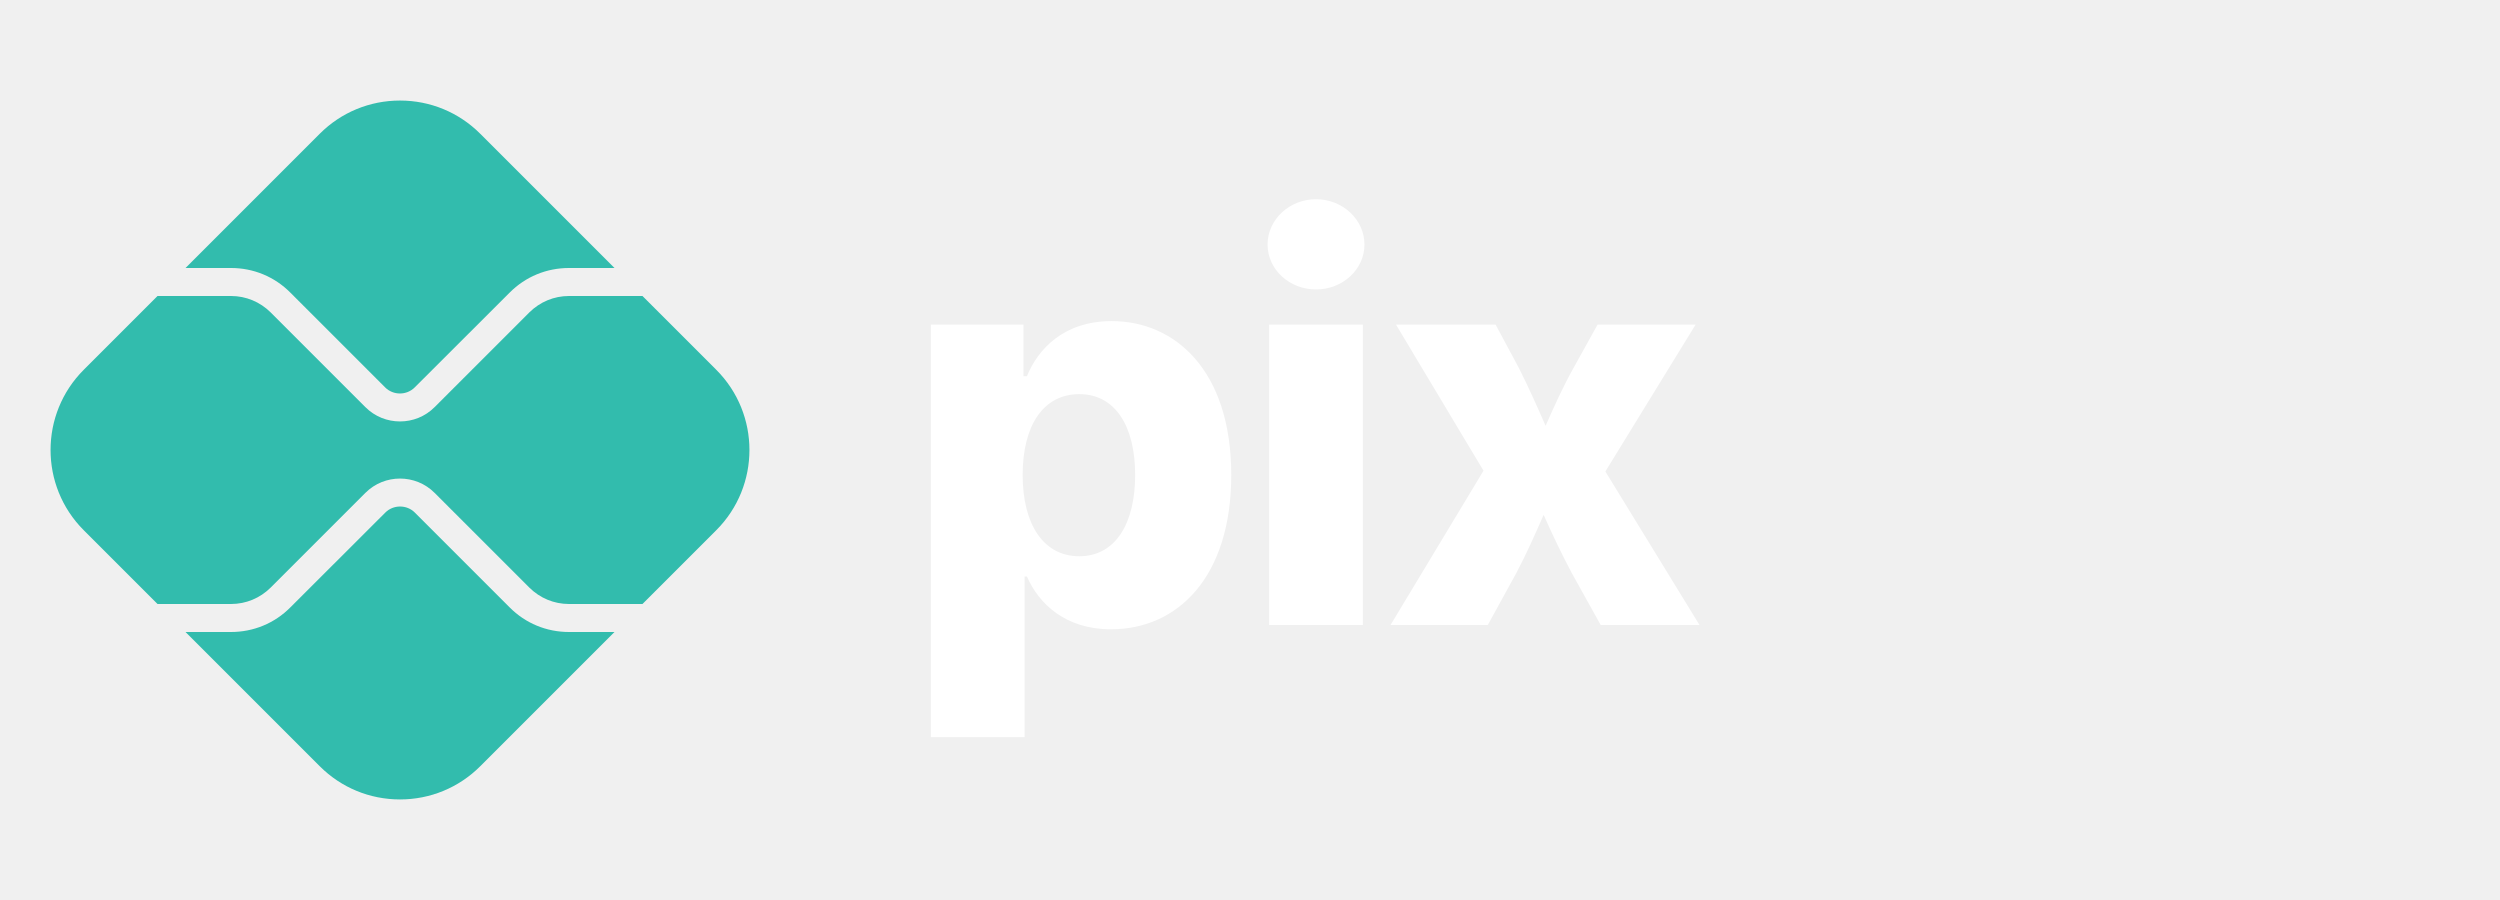
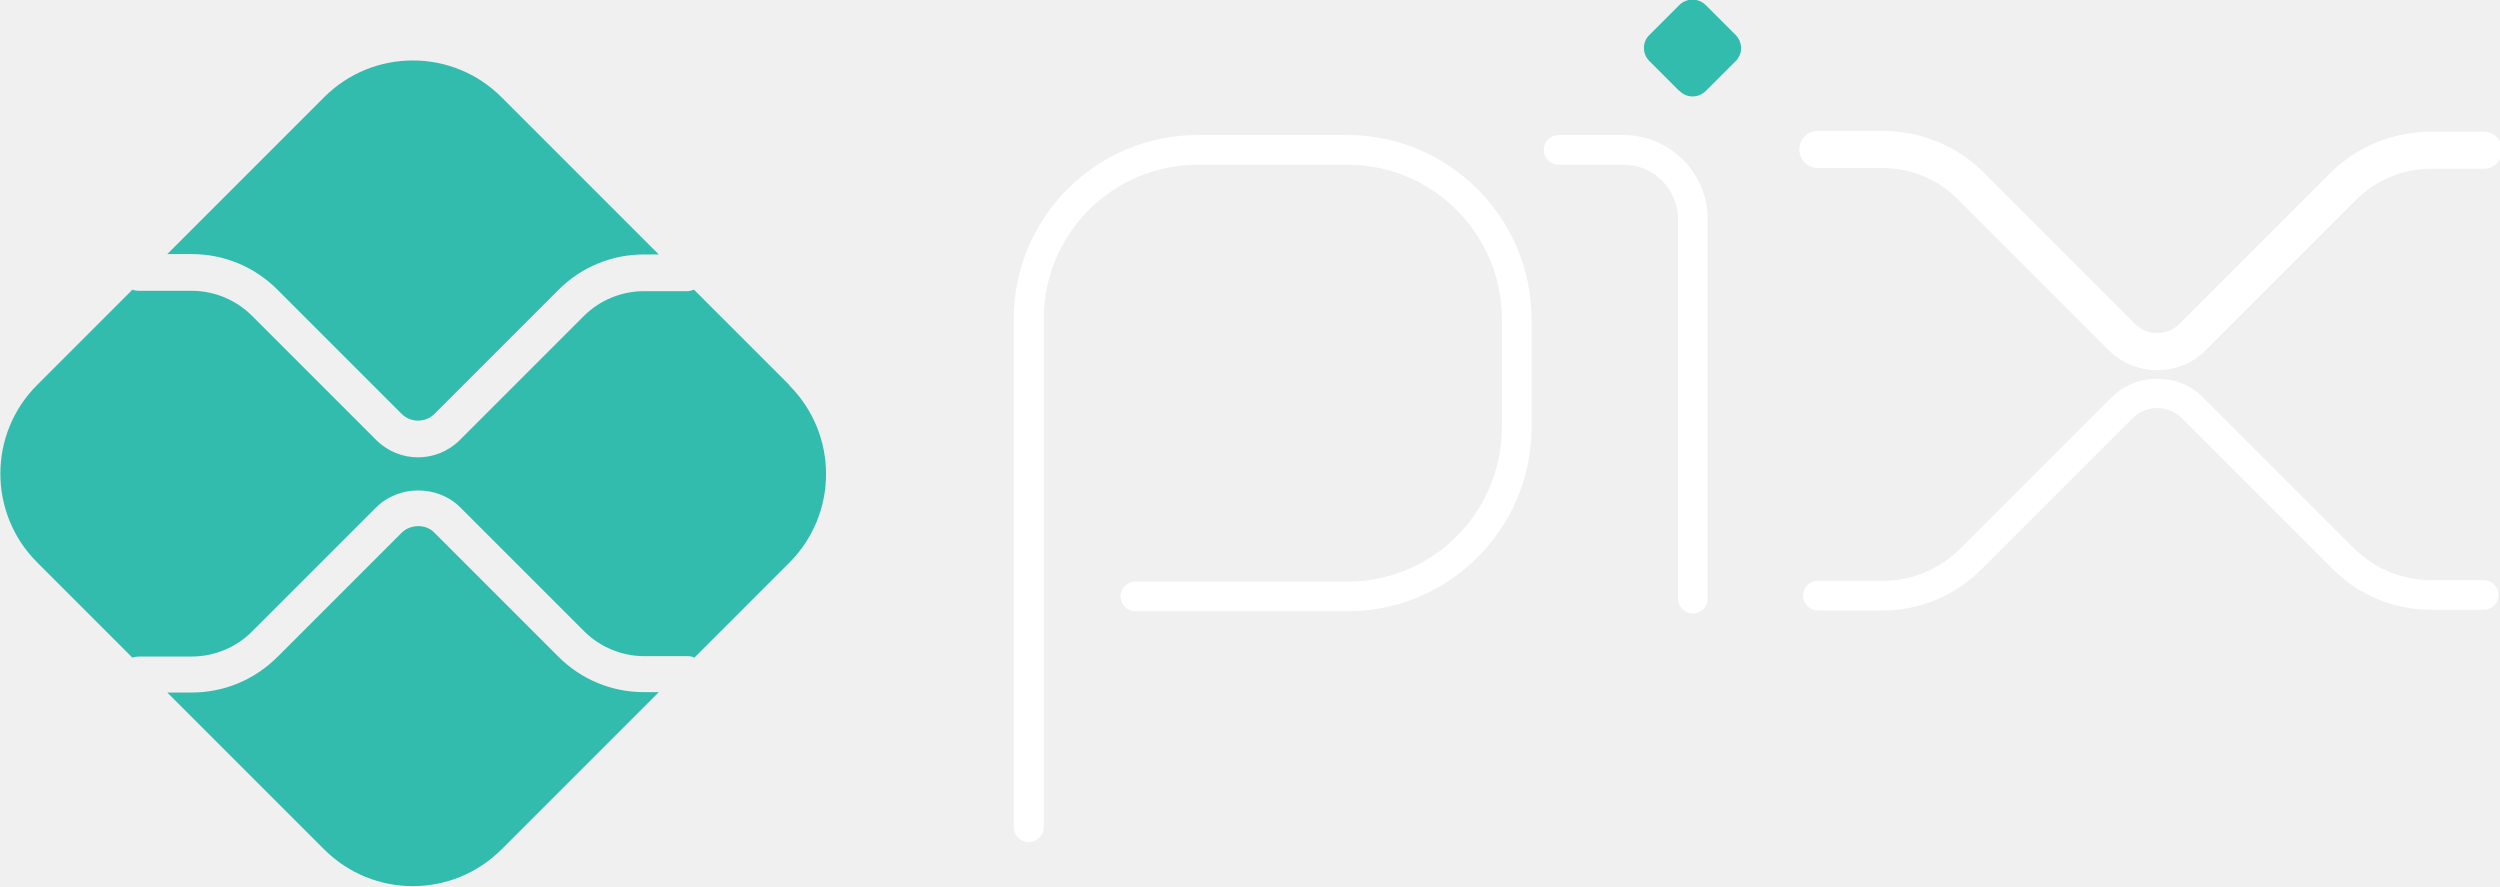
- <svg xmlns="http://www.w3.org/2000/svg" viewBox="0 0 100 36" fill="none" width="100%" height="100%">
-   <g transform="translate(2, 4) scale(0.56)">
-     <path fill="#32BCAD" d="M 25 0.039 C 22.84 0.039 20.799 0.88 19.269 2.41 L 9.68 12 L 12.93 12 C 14.53 12 16.04 12.62 17.17 13.76 L 23.94 20.53 C 24.52 21.11 25.48 21.11 26.06 20.52 L 32.83 13.76 C 33.96 12.62 35.47 12 37.07 12 L 40.32 12 L 30.73 2.41 C 29.2 0.88 27.16 0.039 25 0.039 z M 7.68 14 L 2.41 19.27 C -0.75 22.43 -0.75 27.57 2.41 30.73 L 7.68 36 L 12.93 36 C 14 36 15 35.58 15.76 34.83 L 22.53 28.06 C 23.89 26.7 26.11 26.7 27.47 28.06 L 34.24 34.83 C 35 35.58 36 36 37.07 36 L 42.32 36 L 47.59 30.73 C 50.75 27.57 50.75 22.43 47.59 19.27 L 42.32 14 L 37.07 14 C 36 14 35 14.42 34.24 15.17 L 27.47 21.94 C 26.79 22.62 25.9 22.96 25 22.96 C 24.1 22.96 23.21 22.62 22.53 21.94 L 15.76 15.17 C 15 14.42 14 14 12.93 14 L 7.68 14 z M 25 29.037 C 24.615 29.038 24.229 29.185 23.94 29.48 L 17.17 36.24 C 16.04 37.38 14.53 38 12.93 38 L 9.68 38 L 19.27 47.59 C 20.8 49.12 22.84 49.96 25 49.96 C 27.16 49.96 29.2 49.12 30.73 47.59 L 40.32 38 L 37.07 38 C 35.47 38 33.96 37.38 32.83 36.24 L 26.06 29.47 C 25.77 29.18 25.385 29.035 25 29.037 z" />
+ <svg xmlns="http://www.w3.org/2000/svg" id="svg859" version="1.1" viewBox="0 0 674 238.9" width="100%" height="100%">
+   <defs>
+     <style>
+       .st0 { fill: #32bcad; }
+       .st1 { fill: #ffffff; }
+     </style>
+   </defs>
+   <g id="layer1">
+     <path class="st1" d="M277.3,227c-2.2,0-4-1.8-4-4V86c0-27.4,22.3-49.6,49.6-49.6h40.5c27.3.1,49.5,22.4,49.5,49.6v29.2c0,27.4-22.3,49.6-49.6,49.6h-57.2c-2.2,0-4-1.8-4-4s1.8-4,4-4h57.2c23,0,41.6-18.7,41.6-41.6v-29.2c0-22.9-18.6-41.5-41.5-41.6h-40.4c-23,0-41.6,18.6-41.6,41.6v137c0,2.2-1.8,4-4,4Z" />
+     <path class="st1" d="M456.4,165.4c-2.2,0-4-1.8-4-4V59.1c0-8.1-6.6-14.7-14.7-14.7h-17.5c-2.2,0-4-1.8-4-4s1.8-4,4-4h17.5c12.5,0,22.7,10.2,22.7,22.7v102.3c0,2.2-1.8,4-4,4Z" />
+     <path id="path2364" class="st0" d="M452.7,24.5l-8-8c-2-2-2-5.2,0-7.1l8-8c2-2,5.2-2,7.2,0l8,8c2,2,2,5.2,0,7.1l-8,8c-2,2-5.2,2-7.1,0" />
+     <path class="st1" d="M581.6,99.8c-4.9,0-9.6-1.9-13.1-5.4l-40.7-40.7c-5.4-5.4-12.6-8.4-20.3-8.4h-17.4c-2.8,0-5-2.2-5-5s2.2-5,5-5h17.4c10.4,0,20.1,4,27.4,11.3l40.7,40.7c1.6,1.6,3.7,2.5,6,2.5s4.4-.9,6-2.5l40.5-40.5c7.3-7.3,17-11.3,27.4-11.3h14.1c2.8,0,5,2.2,5,5s-2.2,5-5,5h-14.1c-7.7,0-14.9,3-20.3,8.4l-40.5,40.5c-3.5,3.5-8.1,5.4-13.1,5.4Z" />
+     <path class="st1" d="M507.5,164.6h-17.4c-2.2,0-4-1.8-4-4s1.8-4,4-4h17.4c7.9,0,15.4-3.1,21-8.7l40.7-40.7c3.3-3.3,7.7-5.1,12.4-5.1s9.1,1.8,12.4,5.1l40.5,40.5c5.6,5.6,13.1,8.7,21,8.7h14.1c2.2,0,4,1.8,4,4s-1.8,4-4,4h-14.1c-10.1,0-19.6-3.9-26.7-11.1l-40.5-40.5c-1.8-1.8-4.2-2.8-6.7-2.8s-4.9,1-6.7,2.8l-40.7,40.7c-7.1,7.1-16.6,11.1-26.7,11.1Z" />
+     <path id="path2376" class="st0" d="M173.6,186.6c-8.7,0-16.9-3.4-23.1-9.6l-33.4-33.4c-2.3-2.4-6.4-2.3-8.8,0l-33.5,33.5c-6.2,6.2-14.4,9.6-23.1,9.6h-6.6l42.3,42.3c13.2,13.2,34.6,13.2,47.8,0l42.4-42.4h-4Z" />
+     <path id="path2380" class="st0" d="M51.7,68.5c8.7,0,16.9,3.4,23.1,9.6l33.5,33.5c2.4,2.4,6.4,2.4,8.8,0l33.4-33.4c6.2-6.2,14.4-9.6,23.1-9.6h4l-42.4-42.4c-13.2-13.2-34.6-13.2-47.8,0l-42.3,42.3h6.6Z" />
+     <path id="path2384" class="st0" d="M212.7,103.7l-25.6-25.6c-.6.2-1.2.4-1.8.4h-11.7c-6,0-11.9,2.4-16.2,6.7l-33.4,33.4c-3.1,3.1-7.2,4.7-11.3,4.7s-8.2-1.6-11.3-4.7l-33.5-33.5c-4.3-4.3-10.2-6.7-16.2-6.7h-14.3c-.6,0-1.2-.1-1.7-.3l-25.7,25.7c-13.2,13.2-13.2,34.6,0,47.8l25.7,25.7c.5-.2,1.1-.3,1.7-.3h14.3c6,0,11.9-2.4,16.2-6.7l33.5-33.5c6.1-6.1,16.6-6.1,22.7,0l33.4,33.4c4.3,4.3,10.2,6.7,16.2,6.7h11.7c.6,0,1.3.1,1.8.4l25.6-25.6c13.2-13.2,13.2-34.6,0-47.8" />
  </g>
-   <text x="36" y="25" font-family="system-ui, -apple-system, sans-serif" font-weight="800" font-size="22" fill="#FFFFFF" letter-spacing="-0.5">pix</text>
</svg>
